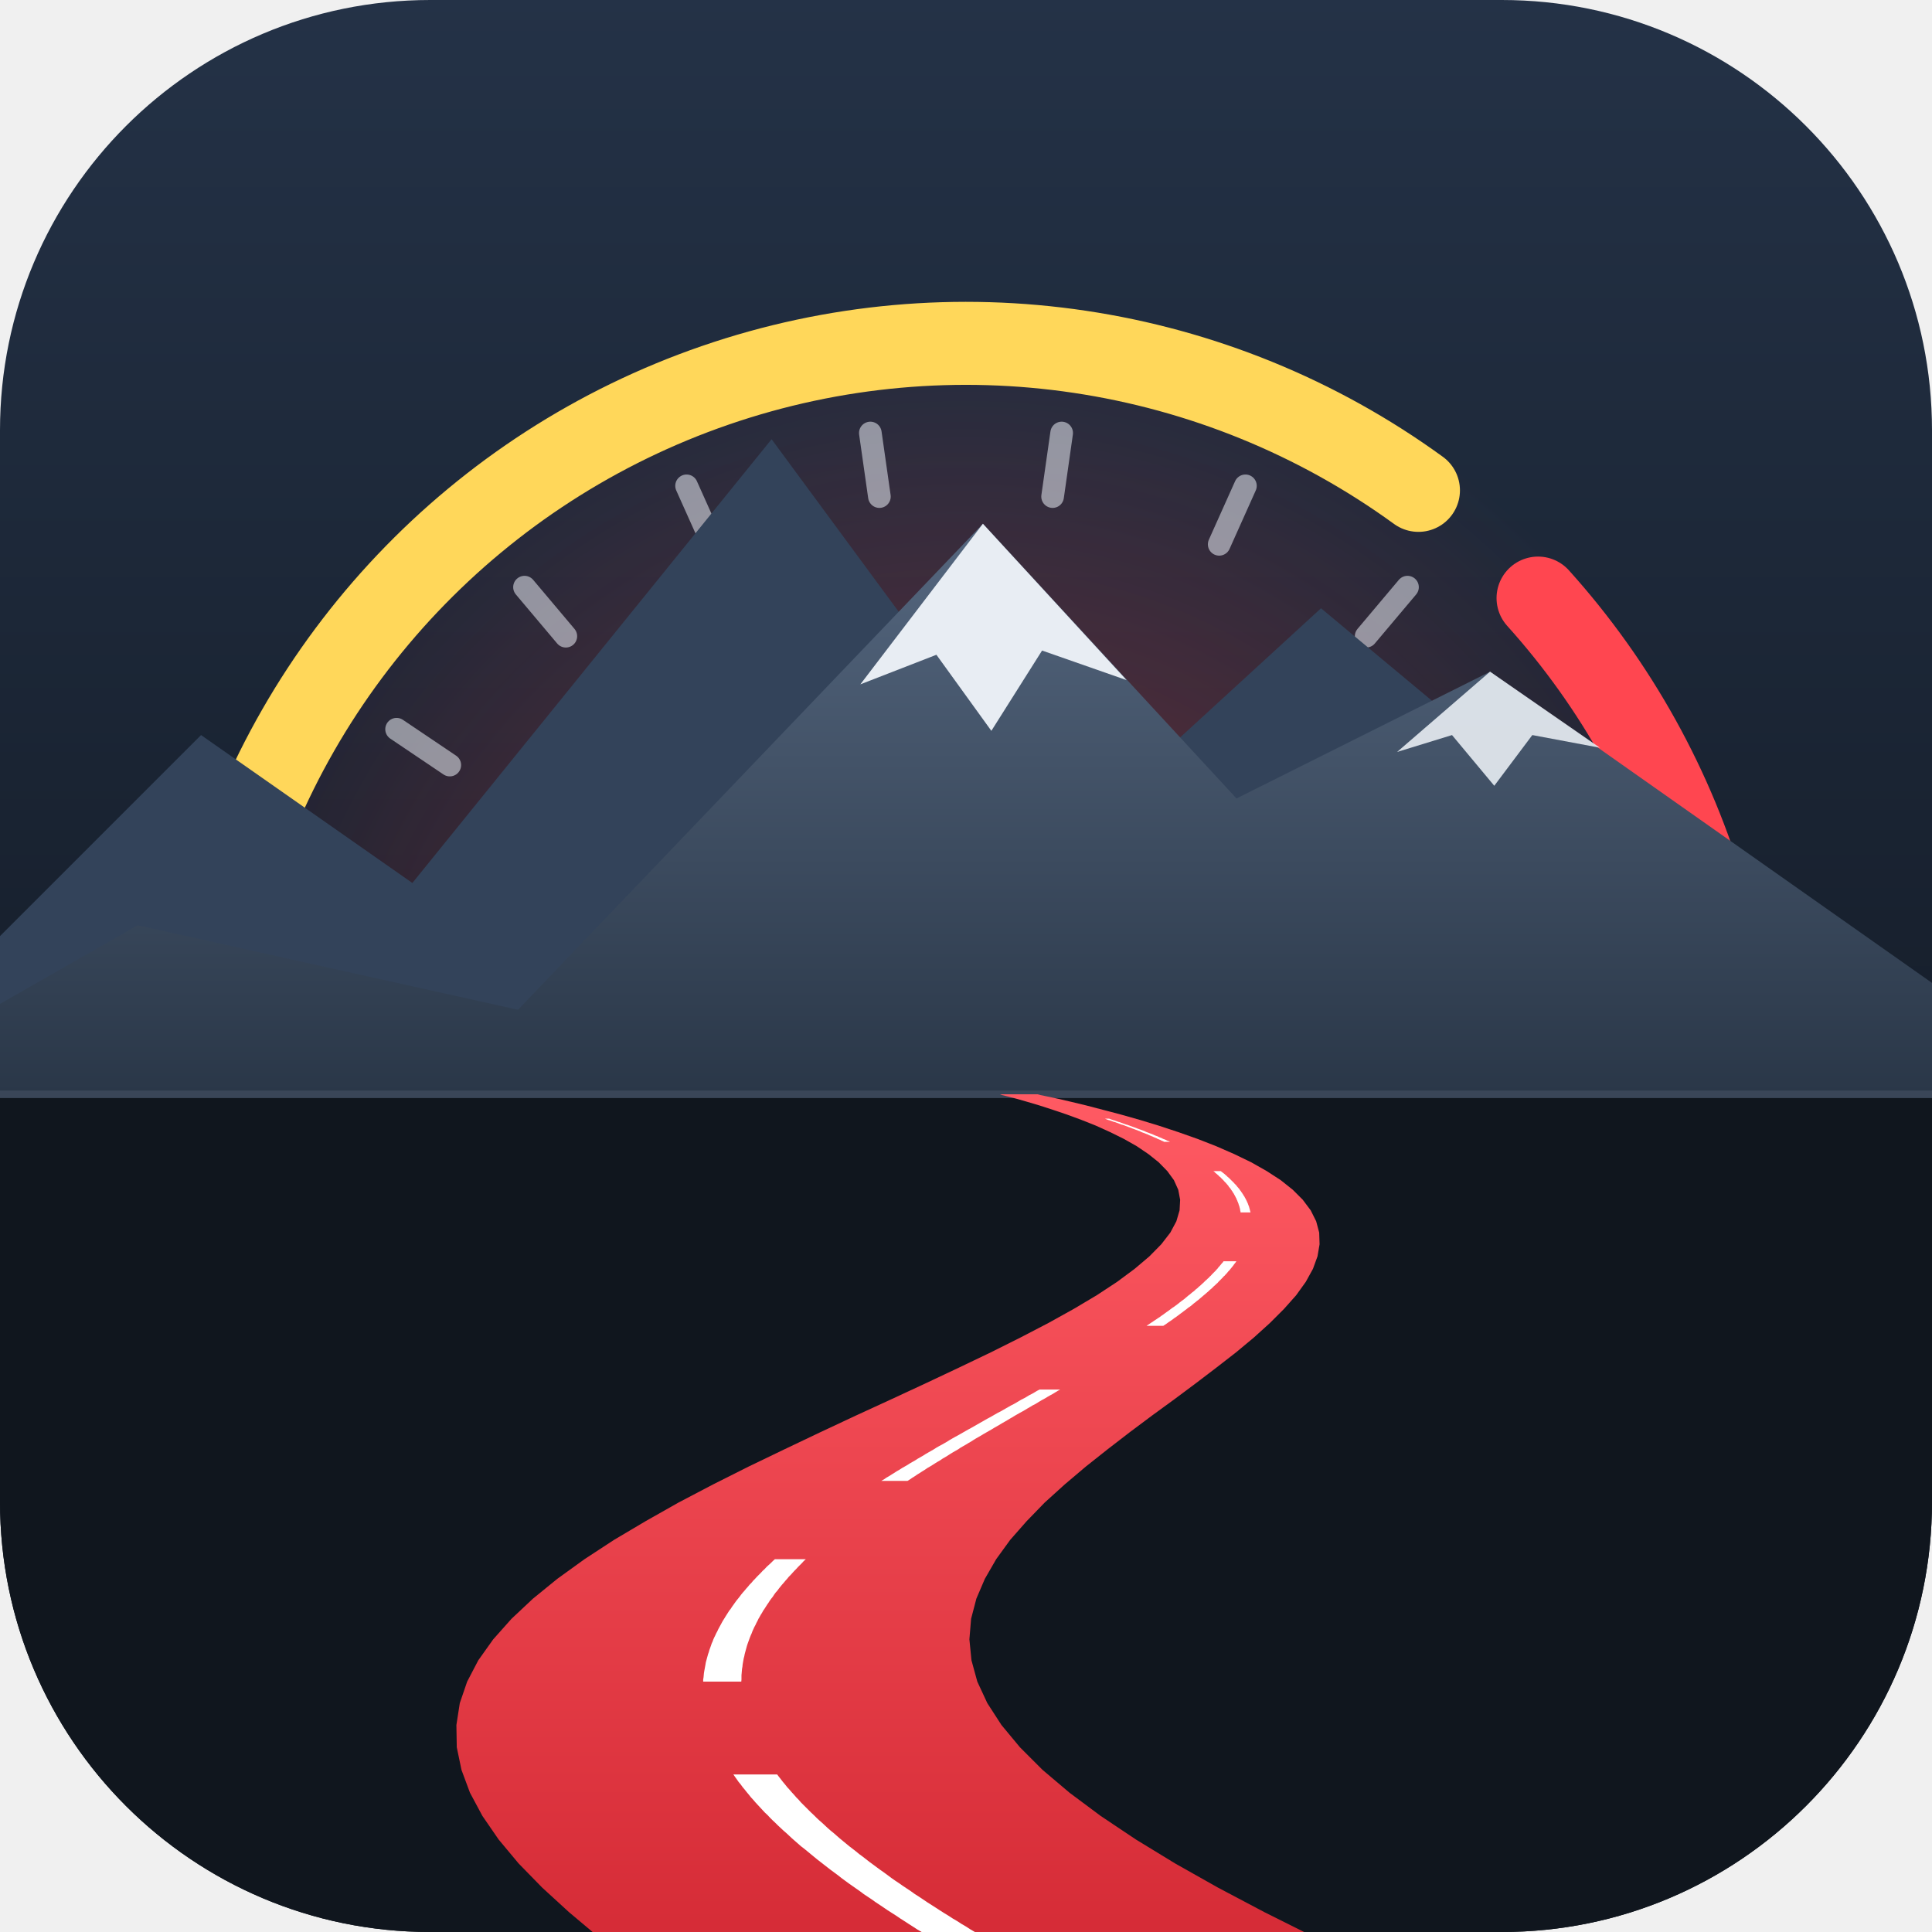
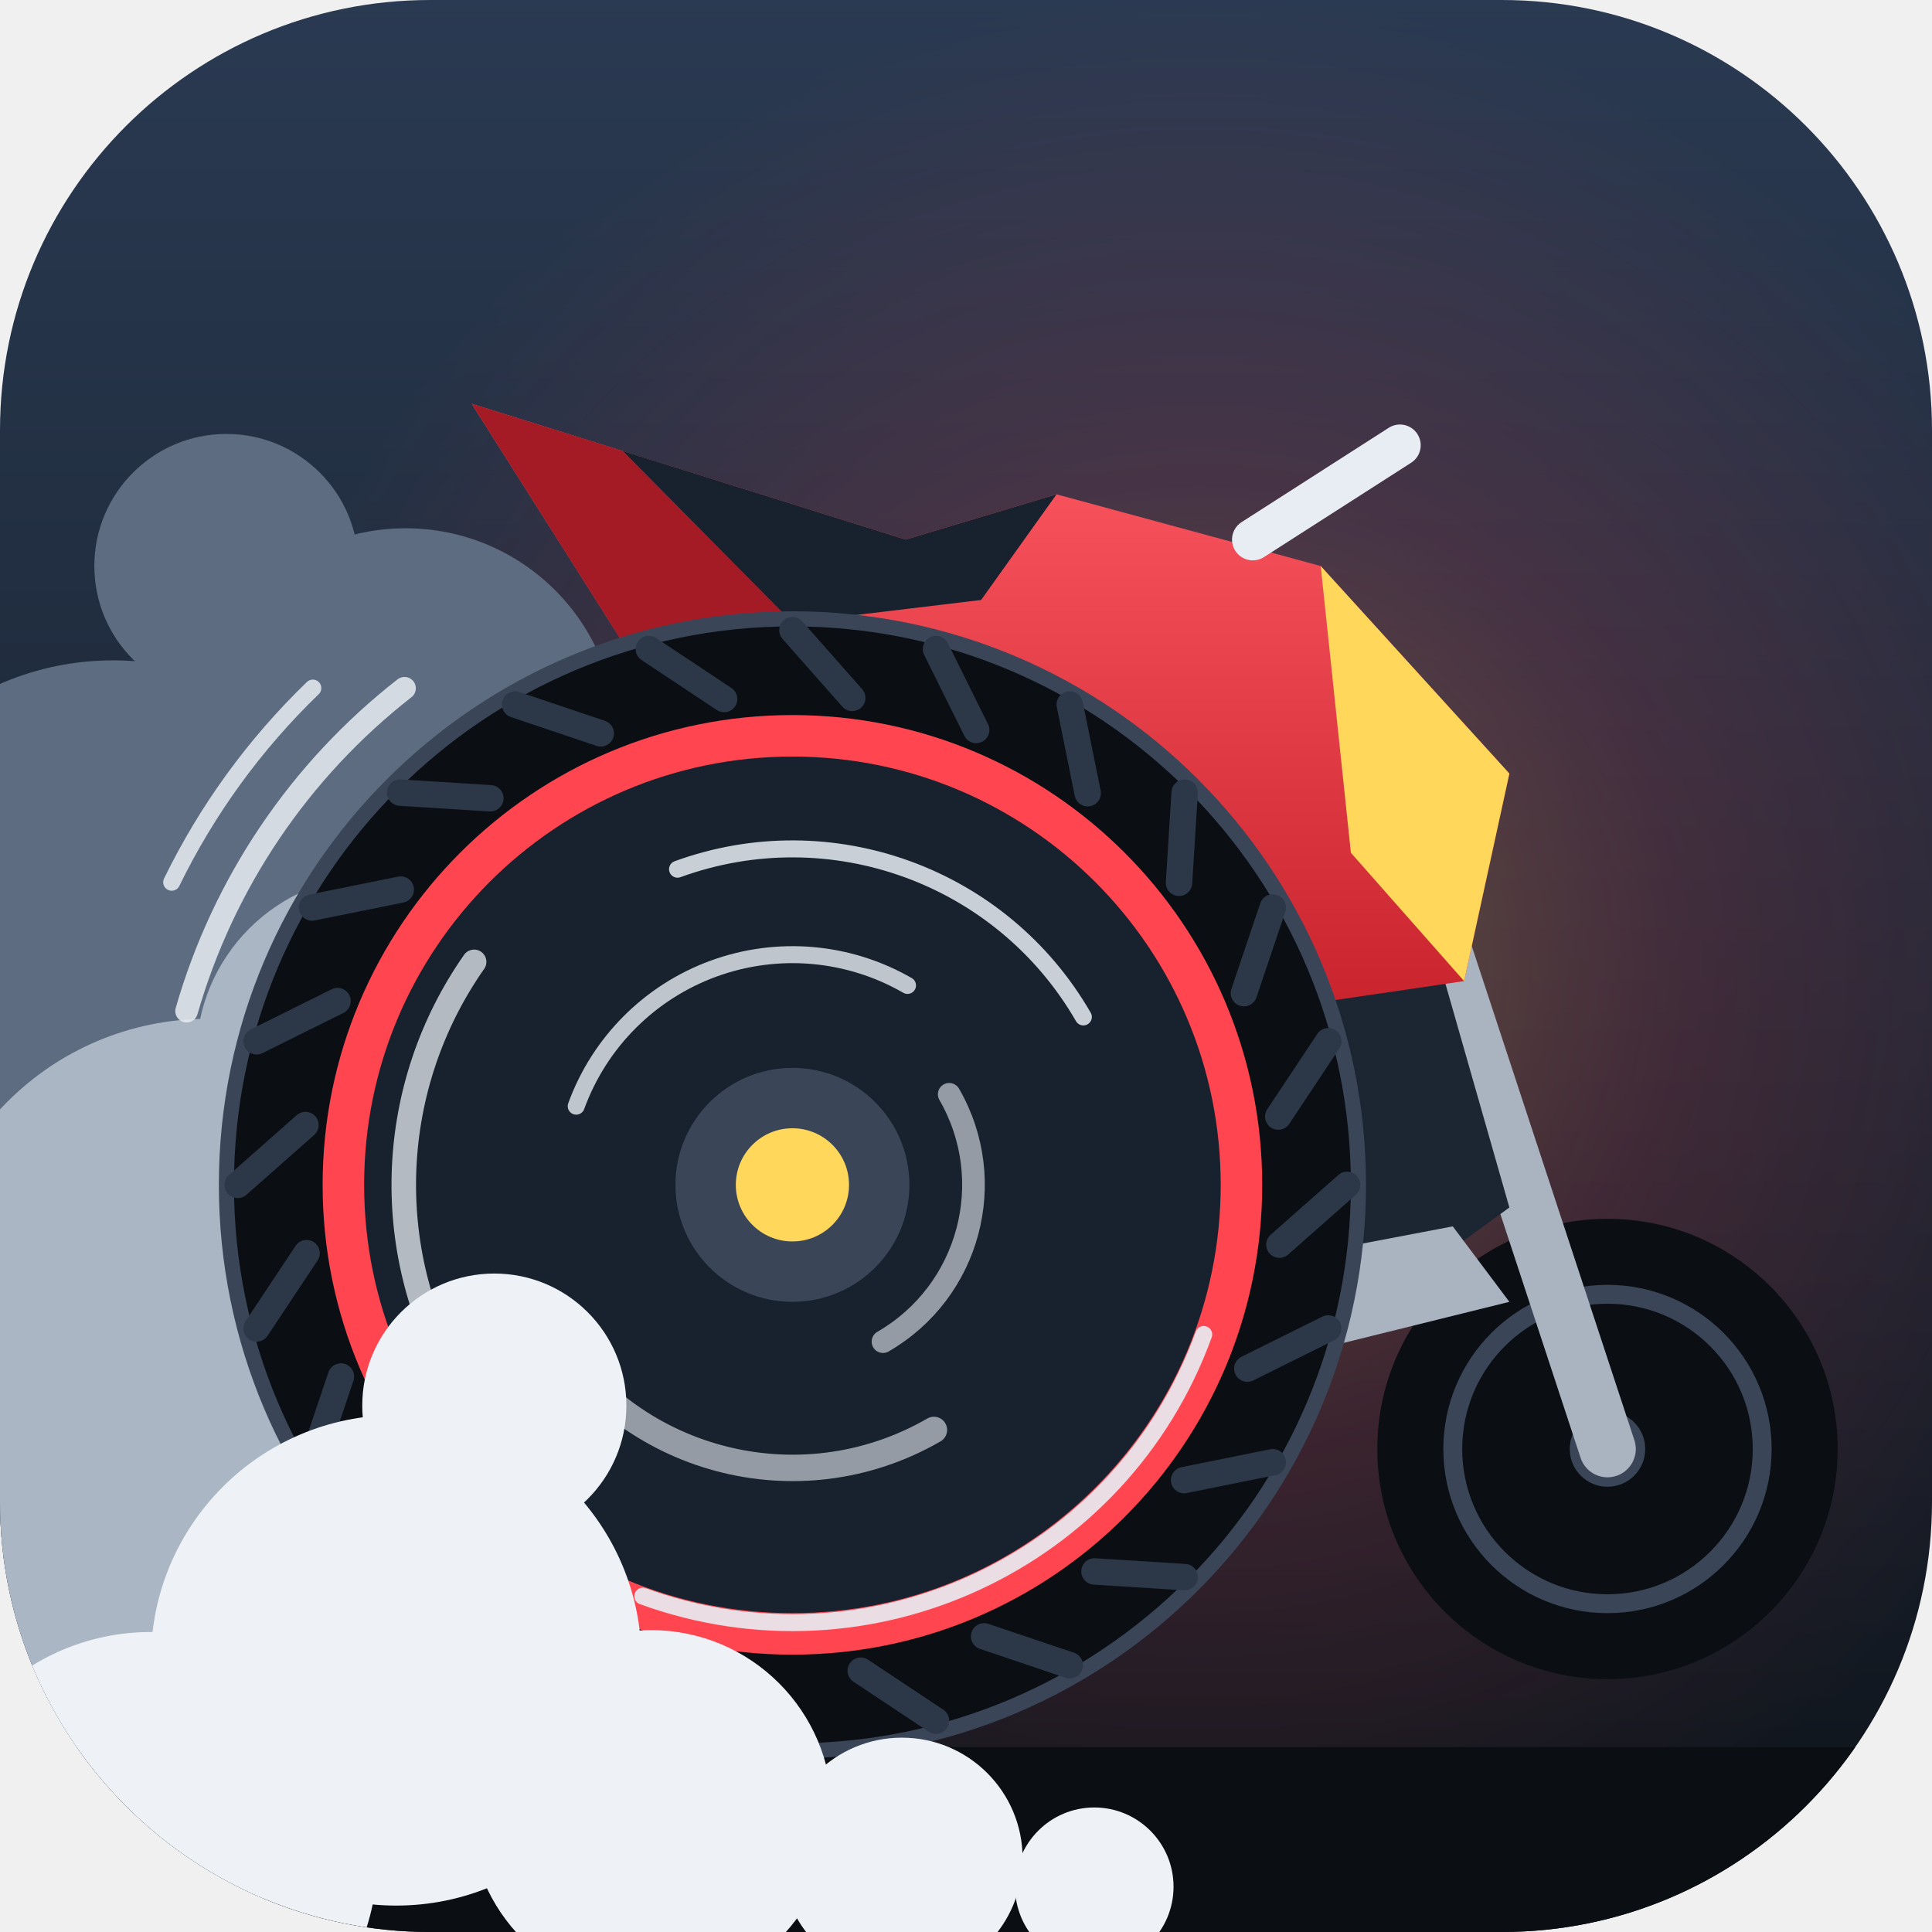
<svg xmlns="http://www.w3.org/2000/svg" viewBox="0 0 1024 1024">
  <defs>
    <linearGradient id="mrwCielo" x1="0" y1="0" x2="0" y2="1">
-       <stop offset="0" stop-color="#243247" />
-       <stop offset="0.6" stop-color="#151d29" />
+       <stop offset="0" stop-color="#2a3a52" />
+       <stop offset="0.65" stop-color="#18212e" />
      <stop offset="1" stop-color="#0e1319" />
    </linearGradient>
-     <radialGradient id="mrwBagliore" cx="0.5" cy="0.58" r="0.42">
-       <stop offset="0" stop-color="#ff4650" stop-opacity="0.42" />
+     <radialGradient id="mrwBagliore" cx="0.62" cy="0.5" r="0.5">
+       <stop offset="0" stop-color="#ffd75a" stop-opacity="0.34" />
+       <stop offset="0.5" stop-color="#ff4650" stop-opacity="0.16" />
      <stop offset="1" stop-color="#ff4650" stop-opacity="0" />
    </radialGradient>
-     <linearGradient id="mrwStrada" x1="0" y1="0" x2="0" y2="1">
+     <linearGradient id="mrwCarena" x1="0" y1="0" x2="0" y2="1">
      <stop offset="0" stop-color="#ff5a63" />
-       <stop offset="1" stop-color="#d42a35" />
-     </linearGradient>
-     <linearGradient id="mrwMonte" x1="0" y1="0" x2="0" y2="1">
-       <stop offset="0" stop-color="#55677f" />
-       <stop offset="1" stop-color="#2a3748" />
+       <stop offset="1" stop-color="#c8222d" />
    </linearGradient>
    <clipPath id="mrwForma">
      <rect width="1024" height="1024" rx="228" />
    </clipPath>
  </defs>
  <g clip-path="url(#mrwForma)">
    <rect width="1024" height="1024" fill="url(#mrwCielo)" />
    <rect width="1024" height="1024" fill="url(#mrwBagliore)" />
-     <path d="M119.8,477.5A408,408 0 0 1 751.8,259.9" fill="none" stroke="#ffd75a" stroke-width="44" stroke-linecap="round" />
-     <path d="M815.2,317A408,408 0 0 1 904.2,477.5" fill="none" stroke="#ff4650" stroke-width="44" stroke-linecap="round" />
-     <path d="M165.8,477.5L198.2,488M210.2,386.5L238.4,405.5M278,311.2L299.9,337.2M363.9,257.5L377.8,288.5M461.3,229.5L466.1,263.2M562.7,229.5L557.9,263.2M660.1,257.5L646.2,288.5M746,311.2L724.1,337.2M813.8,386.5L785.6,405.5M858.2,477.5L825.8,488" fill="none" stroke="#e8edf3" stroke-opacity="0.55" stroke-width="12" stroke-linecap="round" />
-     <g transform="translate(512 580) scale(1.12) translate(-512 -640)">
-       <path d="M-20,640 L150,470 L250,540 L420,330 L560,520 L680,410 L860,560 L1044,640 Z" fill="#33435a" />
-       <path d="M-20,640 L120,560 L300,600 L520,370 L640,500 L760,440 L1044,640 Z" fill="url(#mrwMonte)" />
-       <path d="M520,370 L588,444 L548,430 L524,468 L498,432 L462,446 Z" fill="#e8edf3" />
-       <path d="M760,440 L812,476 L780,470 L762,494 L742,470 L716,478 Z" fill="#e8edf3" fill-opacity="0.9" />
+     <rect x="0" y="926" width="1024" height="98" fill="#0b0f14" />
+     <circle cx="60" cy="500" r="150" fill="#5d6c80" />
+     <circle cx="215" cy="392" r="112" fill="#5d6c80" />
+     <circle cx="-20" cy="760" r="180" fill="#5d6c80" />
+     <circle cx="120" cy="300" r="70" fill="#5d6c80" />
+     <circle cx="110" cy="690" r="150" fill="#aab6c4" />
+     <circle cx="20" cy="900" r="160" fill="#aab6c4" />
+     <circle cx="200" cy="560" r="96" fill="#aab6c4" />
+     <circle cx="852" cy="768" r="122" fill="#0b0f14" />
+     <circle cx="852" cy="768" r="82" fill="none" stroke="#3a4658" stroke-width="10" />
+     <circle cx="852" cy="768" r="20" fill="#3a4658" />
+     <path d="M748,452 L852,768" stroke="#aab4c0" stroke-width="30" stroke-linecap="round" />
+     <path d="M470,470 L760,500 L800,640 L690,720 L520,700 L420,628 Z" fill="#1c2633" />
+     <path d="M420,628 L640,600 L700,676 L430,674 Z" fill="#3a4658" />
+     <path d="M560,690 L770,650 L800,690 L590,742 Z" fill="#aab4c0" />
+     <path d="M250,214 L480,286 L560,262 L700,300 L800,410 L776,520 L640,540 L470,470 L350,372 Z" fill="url(#mrwCarena)" />
+     <path d="M250,214 L330,239 L420,330 L350,372 Z" fill="#a51b25" />
+     <path d="M330,239 L480,286 L560,262 L520,318 L420,330 Z" fill="#18212e" />
+     <path d="M700,300 L800,410 L776,520 L716,452 Z" fill="#ffd75a" />
+     <path d="M664,286 L742,236" stroke="#e8edf3" stroke-width="22" stroke-linecap="round" />
+     <circle cx="420" cy="628" r="300" fill="#0b0f14" />
+     <circle cx="420" cy="628" r="300" fill="none" stroke="#3a4658" stroke-width="8" />
+     <path d="M714,628L678.1,659.7M704,704.1L661.1,725.4M674.6,775L627.6,784.5M627.9,835.9L580.1,832.9M567,882.6L521.6,867.3M496.1,912L456.2,885.5M420,922L388.3,886.1M343.9,912L322.6,869.1M273,882.6L263.5,835.6M212.1,835.9L215.1,788.1M165.4,775L180.7,729.6M136,704.1L162.5,664.2M126,628L161.9,596.3M136,551.9L178.9,530.6M165.4,481L212.4,471.5M212.1,420.1L259.9,423.1M273,373.4L318.4,388.7M343.9,344L383.8,370.5M420,334L451.7,369.9M496.1,344L517.4,386.9M567,373.4L576.5,420.4M627.9,420.1L624.9,467.9M674.6,481L659.3,526.4M704,551.9L677.5,591.8" fill="none" stroke="#2c3848" stroke-width="14" stroke-linecap="round" />
+     <circle cx="420" cy="628" r="248" fill="#18212e" />
+     <circle cx="420" cy="628" r="238" fill="none" stroke="#ff4650" stroke-width="22" />
+     <g fill="none" stroke="#e8edf3" stroke-linecap="round">
+       <path d="M638,707.3A232,232 0 0 1 340.7,846" stroke-width="9" stroke-opacity="0.9" />
+       <path d="M241.6,731A206,206 0 0 1 251.3,509.8" stroke-width="13" stroke-opacity="0.75" />
+       <path d="M359.1,460.7A178,178 0 0 1 574.2,539" stroke-width="9" stroke-opacity="0.85" />
+       <path d="M495,757.9A150,150 0 0 1 290.1,703" stroke-width="14" stroke-opacity="0.6" />
+       <path d="M305.4,586.3A122,122 0 0 1 481,522.3" stroke-width="9" stroke-opacity="0.8" />
+       <path d="M503.1,580A96,96 0 0 1 468,711.1" stroke-width="12" stroke-opacity="0.6" />
    </g>
-     <rect x="0" y="580" width="1024" height="444" fill="#10161e" />
-     <path d="M0,580 H1024" stroke="#3a4658" stroke-width="4" />
-     <path d="M334.4,1040L317.3,1026.7L301.6,1013.5L287.4,1000.5L274.9,987.7L264.3,975L255.7,962.5L249.1,950.2L244.6,938.1L242.1,926.1L241.9,914.3L243.7,902.7L247.6,891.3L253.5,880L261.4,868.9L271.1,858L282.5,847.3L295.4,836.8L309.8,826.4L325.4,816.2L342.1,806.3L359.6,796.4L377.9,786.8L396.6,777.4L415.7,768.2L434.8,759.1L453.8,750.2L472.5,741.6L490.8,733.1L508.4,724.8L525.1,716.8L540.9,708.9L555.7,701.2L569.2,693.7L581.3,686.5L592.1,679.4L601.4,672.5L609.2,665.9L615.5,659.5L620.3,653.3L623.5,647.3L625.2,641.5L625.5,635.9L624.5,630.6L622.2,625.5L618.7,620.7L614.1,616L608.7,611.7L602.5,607.5L595.6,603.6L588.3,600L580.8,596.6L573,593.5L565.4,590.7L558,588.2L550.9,585.9L544.5,584L538.9,582.4L534.3,581.2L531.1,580.4L530,580L550,580L551.4,580.4L555.3,581.2L560.9,582.4L567.8,584L575.7,585.9L584.5,588.2L594,590.7L603.9,593.5L614.1,596.6L624.4,600L634.6,603.6L644.6,607.5L654.2,611.7L663.1,616L671.4,620.7L678.8,625.5L685.2,630.6L690.5,635.9L694.7,641.5L697.6,647.3L699.2,653.3L699.4,659.5L698.3,665.9L695.9,672.5L692.1,679.4L687,686.5L680.6,693.7L673.1,701.2L664.6,708.9L655.1,716.8L644.8,724.8L633.9,733.1L622.5,741.6L610.7,750.2L598.8,759.1L587,768.2L575.4,777.4L564.3,786.8L553.7,796.4L544.1,806.3L535.4,816.2L528,826.4L522,836.8L517.5,847.3L514.7,858L513.8,868.9L514.9,880L518,891.3L523.3,902.7L530.8,914.3L540.6,926.1L552.6,938.1L566.9,950.2L583.4,962.5L602.1,975L622.9,987.7L645.6,1000.5L670.2,1013.5L696.6,1026.7L724.4,1040Z" fill="url(#mrwStrada)" />
-     <path d="M488.5,1024L486.1,1022.6L483.8,1021.1L481.6,1019.7L479.3,1018.2L477.1,1016.8L474.9,1015.3L472.7,1013.9L470.5,1012.5L468.3,1011L466.2,1009.6L464.1,1008.2L462,1006.7L459.9,1005.3L457.8,1003.9L455.8,1002.4L453.8,1001L451.8,999.6L449.8,998.2L447.9,996.8L446,995.4L444.1,993.9L442.2,992.5L440.3,991.1L438.5,989.7L436.7,988.3L434.9,986.9L433.1,985.5L431.4,984.1L429.7,982.7L428,981.3L426.3,979.9L424.6,978.6L423,977.2L421.4,975.8L419.8,974.4L418.3,973L416.8,971.6L415.3,970.3L413.8,968.9L412.3,967.5L410.9,966.1L409.5,964.8L408.1,963.4L406.8,962L405.4,960.7L404.1,959.3L402.9,958L401.6,956.6L400.4,955.3L399.2,953.9L398,952.6L396.9,951.2L395.8,949.9L394.7,948.5L393.6,947.2L392.6,945.8L391.5,944.5L390.6,943.2L389.6,941.8L388.7,940.5L411.9,940.5L412.9,941.8L414,943.2L415,944.5L416.1,945.8L417.2,947.2L418.4,948.5L419.6,949.9L420.8,951.2L422,952.6L423.3,953.9L424.5,955.3L425.8,956.6L427.2,958L428.5,959.3L429.9,960.7L431.3,962L432.7,963.4L434.2,964.8L435.7,966.1L437.2,967.5L438.7,968.9L440.3,970.3L441.9,971.6L443.5,973L445.1,974.4L446.8,975.8L448.5,977.2L450.2,978.6L451.9,979.9L453.7,981.3L455.4,982.7L457.3,984.1L459.1,985.5L460.9,986.9L462.8,988.3L464.7,989.7L466.6,991.1L468.6,992.5L470.5,993.9L472.5,995.4L474.5,996.8L476.6,998.2L478.6,999.6L480.7,1001L482.8,1002.4L484.9,1003.9L487.1,1005.3L489.2,1006.7L491.4,1008.2L493.6,1009.6L495.8,1011L498.1,1012.5L500.3,1013.9L502.6,1015.3L504.9,1016.8L507.3,1018.2L509.6,1019.7L512,1021.1L514.3,1022.6L516.7,1024ZM372.7,891.3L372.7,890.2L372.9,889L373,887.9L373.1,886.8L373.3,885.6L373.5,884.5L373.7,883.4L373.9,882.3L374.1,881.1L374.4,880L374.7,878.9L375,877.8L375.3,876.7L375.7,875.6L376,874.5L376.4,873.4L376.8,872.3L377.2,871.1L377.7,870L378.1,868.9L378.6,867.8L379.1,866.8L379.6,865.7L380.2,864.6L380.7,863.5L381.3,862.4L381.9,861.3L382.5,860.2L383.1,859.1L383.8,858L384.4,857L385.1,855.9L385.8,854.8L386.5,853.7L387.3,852.7L388,851.6L388.8,850.5L389.5,849.5L390.3,848.4L391.2,847.3L392,846.3L392.8,845.2L393.7,844.1L394.6,843.1L395.5,842L396.4,841L397.3,839.9L398.3,838.9L399.2,837.8L400.2,836.8L401.2,835.7L402.2,834.7L403.2,833.7L404.2,832.6L405.3,831.6L406.3,830.5L407.4,829.5L408.5,828.5L409.6,827.4L410.7,826.4L427.1,826.4L426,827.4L425,828.5L424,829.5L423,830.5L422,831.6L421,832.6L420,833.7L419.1,834.7L418.1,835.7L417.2,836.8L416.3,837.8L415.4,838.9L414.5,839.9L413.6,841L412.8,842L412,843.1L411.1,844.1L410.3,845.2L409.6,846.3L408.8,847.3L408,848.4L407.3,849.5L406.6,850.5L405.9,851.6L405.2,852.7L404.5,853.7L403.9,854.8L403.2,855.9L402.6,857L402,858L401.5,859.1L400.9,860.2L400.4,861.3L399.8,862.4L399.3,863.5L398.8,864.6L398.4,865.7L397.9,866.8L397.5,867.8L397.1,868.9L396.7,870L396.3,871.1L395.9,872.3L395.6,873.4L395.3,874.5L395,875.6L394.7,876.7L394.5,877.8L394.2,878.9L394,880L393.8,881.1L393.6,882.3L393.5,883.4L393.3,884.5L393.2,885.6L393.1,886.8L393,887.9L393,889L393,890.2L392.9,891.3ZM467.1,784.9L468.5,784.1L469.8,783.2L471.2,782.4L472.6,781.5L473.9,780.7L475.3,779.8L476.7,779L478.1,778.1L479.5,777.3L480.9,776.5L482.3,775.6L483.7,774.8L485.1,774L486.5,773.1L487.9,772.3L489.3,771.5L490.7,770.6L492.1,769.8L493.5,769L494.9,768.2L496.3,767.3L497.7,766.5L499.2,765.7L500.6,764.9L502,764.1L503.4,763.2L504.8,762.4L506.2,761.6L507.7,760.8L509.1,760L510.5,759.2L511.9,758.4L513.3,757.6L514.8,756.8L516.2,756L517.6,755.2L519,754.4L520.4,753.6L521.8,752.8L523.2,752L524.7,751.2L526.1,750.4L527.5,749.6L528.9,748.8L530.3,748.1L531.7,747.3L533.1,746.5L534.5,745.7L535.9,744.9L537.3,744.2L538.7,743.4L540,742.6L541.4,741.8L542.8,741.1L544.2,740.3L545.5,739.5L546.9,738.8L548.3,738L549.6,737.2L551,736.5L561.9,736.5L560.6,737.2L559.3,738L558,738.8L556.7,739.5L555.3,740.3L554,741.1L552.7,741.8L551.3,742.6L550,743.4L548.7,744.2L547.3,744.9L546,745.7L544.6,746.5L543.3,747.3L541.9,748.1L540.6,748.8L539.2,749.6L537.8,750.4L536.5,751.2L535.1,752L533.8,752.8L532.4,753.6L531,754.4L529.7,755.2L528.3,756L526.9,756.8L525.6,757.6L524.2,758.4L522.8,759.2L521.4,760L520.1,760.8L518.7,761.6L517.3,762.4L516,763.2L514.6,764.1L513.2,764.9L511.9,765.7L510.5,766.5L509.1,767.3L507.8,768.2L506.4,769L505,769.8L503.7,770.6L502.3,771.5L501,772.3L499.6,773.1L498.3,774L496.9,774.8L495.6,775.6L494.2,776.5L492.9,777.3L491.5,778.1L490.2,779L488.9,779.8L487.5,780.7L486.2,781.5L484.9,782.4L483.6,783.2L482.3,784.1L481,784.9ZM607.7,702.7L608.6,702.1L609.5,701.5L610.4,700.9L611.3,700.3L612.2,699.7L613.1,699.1L614,698.5L614.9,697.9L615.7,697.3L616.6,696.7L617.4,696.1L618.2,695.5L619.1,694.9L619.9,694.3L620.7,693.7L621.5,693.1L622.3,692.6L623.1,692L623.9,691.4L624.7,690.8L625.4,690.2L626.2,689.6L626.9,689.1L627.7,688.5L628.4,687.9L629.1,687.3L629.8,686.7L630.5,686.2L631.2,685.6L631.9,685L632.6,684.5L633.3,683.9L633.9,683.3L634.6,682.8L635.2,682.2L635.9,681.6L636.5,681.1L637.1,680.5L637.7,680L638.3,679.4L638.9,678.8L639.5,678.3L640.1,677.7L640.7,677.2L641.2,676.6L641.8,676.1L642.3,675.5L642.8,675L643.4,674.4L643.9,673.9L644.4,673.4L644.9,672.8L645.4,672.3L645.8,671.7L646.3,671.2L646.7,670.7L647.2,670.1L647.6,669.6L648.1,669.1L648.5,668.5L655.3,668.5L654.9,669.1L654.5,669.6L654.1,670.1L653.7,670.7L653.3,671.2L652.9,671.7L652.4,672.3L652,672.8L651.5,673.4L651,673.9L650.6,674.4L650.1,675L649.6,675.5L649.1,676.1L648.5,676.6L648,677.2L647.5,677.7L646.9,678.3L646.4,678.8L645.8,679.4L645.3,680L644.7,680.5L644.1,681.1L643.5,681.6L642.9,682.2L642.3,682.8L641.7,683.3L641,683.9L640.4,684.5L639.8,685L639.1,685.6L638.4,686.2L637.8,686.7L637.1,687.3L636.4,687.9L635.7,688.5L635,689.1L634.3,689.6L633.6,690.2L632.8,690.8L632.1,691.4L631.4,692L630.6,692.6L629.8,693.1L629.1,693.7L628.3,694.3L627.5,694.9L626.7,695.5L625.9,696.1L625.1,696.7L624.3,697.3L623.5,697.9L622.6,698.5L621.8,699.1L621,699.7L620.1,700.3L619.2,700.9L618.4,701.5L617.5,702.1L616.6,702.7ZM657.5,642.6L657.5,642.2L657.4,641.8L657.3,641.4L657.3,641L657.2,640.6L657.1,640.3L657,639.9L656.9,639.5L656.8,639.1L656.6,638.7L656.5,638.3L656.4,637.9L656.2,637.5L656.1,637.1L655.9,636.8L655.8,636.4L655.6,636L655.4,635.6L655.3,635.2L655.1,634.9L654.9,634.5L654.7,634.1L654.5,633.7L654.3,633.4L654.1,633L653.9,632.6L653.6,632.2L653.4,631.9L653.2,631.5L652.9,631.1L652.7,630.8L652.4,630.4L652.2,630L651.9,629.7L651.6,629.3L651.3,629L651.1,628.6L650.8,628.2L650.5,627.9L650.2,627.5L649.9,627.2L649.6,626.8L649.2,626.5L648.9,626.1L648.6,625.8L648.3,625.4L647.9,625.1L647.6,624.7L647.2,624.4L646.9,624L646.5,623.7L646.1,623.4L645.8,623L645.4,622.7L645,622.3L644.6,622L644.2,621.7L643.9,621.3L643.5,621L643.1,620.7L647,620.7L647.4,621L647.8,621.3L648.3,621.7L648.7,622L649.1,622.3L649.5,622.7L649.9,623L650.3,623.4L650.6,623.7L651,624L651.4,624.4L651.8,624.7L652.1,625.1L652.5,625.4L652.8,625.8L653.2,626.1L653.5,626.5L653.9,626.8L654.2,627.2L654.5,627.5L654.9,627.9L655.2,628.2L655.5,628.6L655.8,629L656.1,629.3L656.4,629.7L656.7,630L657,630.4L657.2,630.8L657.5,631.1L657.8,631.5L658,631.9L658.3,632.2L658.5,632.6L658.8,633L659,633.4L659.2,633.7L659.5,634.1L659.7,634.5L659.9,634.9L660.1,635.2L660.3,635.6L660.5,636L660.7,636.4L660.9,636.8L661,637.1L661.2,637.5L661.4,637.9L661.5,638.3L661.7,638.7L661.8,639.1L662,639.5L662.1,639.9L662.2,640.3L662.3,640.6L662.4,641L662.5,641.4L662.6,641.8L662.7,642.2L662.8,642.6ZM617,605.2L616.5,604.9L616,604.7L615.5,604.5L615,604.2L614.5,604L614,603.8L613.5,603.6L613,603.3L612.5,603.1L612,602.9L611.5,602.7L610.9,602.4L610.4,602.2L609.9,602L609.4,601.8L608.9,601.6L608.4,601.3L607.8,601.1L607.3,600.9L606.8,600.7L606.3,600.5L605.7,600.3L605.2,600.1L604.7,599.9L604.2,599.6L603.6,599.4L603.1,599.2L602.6,599L602,598.8L601.5,598.6L601,598.4L600.4,598.2L599.9,598L599.4,597.8L598.9,597.6L598.3,597.4L597.8,597.2L597.3,597L596.7,596.8L596.2,596.6L595.7,596.4L595.1,596.2L594.6,596.1L594.1,595.9L593.5,595.7L593,595.5L592.5,595.3L591.9,595.1L591.4,594.9L590.9,594.7L590.3,594.6L589.8,594.4L589.3,594.2L588.7,594L588.2,593.8L587.7,593.7L587.1,593.5L586.6,593.3L586.1,593.1L585.6,592.9L587.8,592.9L588.4,593.1L588.9,593.3L589.5,593.5L590,593.7L590.5,593.8L591.1,594L591.6,594.2L592.2,594.4L592.7,594.6L593.2,594.7L593.8,594.9L594.3,595.1L594.9,595.3L595.4,595.5L596,595.7L596.5,595.9L597.1,596.1L597.6,596.2L598.1,596.4L598.7,596.6L599.2,596.8L599.8,597L600.3,597.2L600.9,597.4L601.4,597.6L602,597.8L602.5,598L603,598.2L603.6,598.4L604.1,598.6L604.7,598.8L605.2,599L605.8,599.2L606.3,599.4L606.8,599.6L607.4,599.9L607.9,600.1L608.5,600.3L609,600.5L609.5,600.7L610.1,600.9L610.6,601.1L611.1,601.3L611.7,601.6L612.2,601.8L612.7,602L613.3,602.2L613.8,602.4L614.3,602.7L614.9,602.9L615.4,603.1L615.9,603.3L616.4,603.6L617,603.8L617.5,604L618,604.2L618.5,604.5L619,604.7L619.6,604.9L620.1,605.2Z" fill="#ffffff" />
+     <circle cx="420" cy="628" r="62" fill="#3a4658" />
+     <circle cx="420" cy="628" r="30" fill="#ffd75a" />
+     <circle cx="210" cy="880" r="130" fill="#eef2f6" />
+     <circle cx="80" cy="985" r="120" fill="#eef2f6" />
+     <circle cx="345" cy="960" r="96" fill="#eef2f6" />
+     <circle cx="478" cy="985" r="64" fill="#eef2f6" />
+     <circle cx="262" cy="745" r="70" fill="#eef2f6" />
+     <circle cx="580" cy="1000" r="42" fill="#eef2f6" />
+     <g fill="none" stroke="#e8edf3" stroke-linecap="round" stroke-opacity="0.85">
+       <path d="M98.9,535.9A334,334 0 0 1 214.4,364.8" stroke-width="12" />
+       <path d="M91,467.6A366,366 0 0 1 165.8,364.7" stroke-width="9" />
+     </g>
  </g>
</svg>
